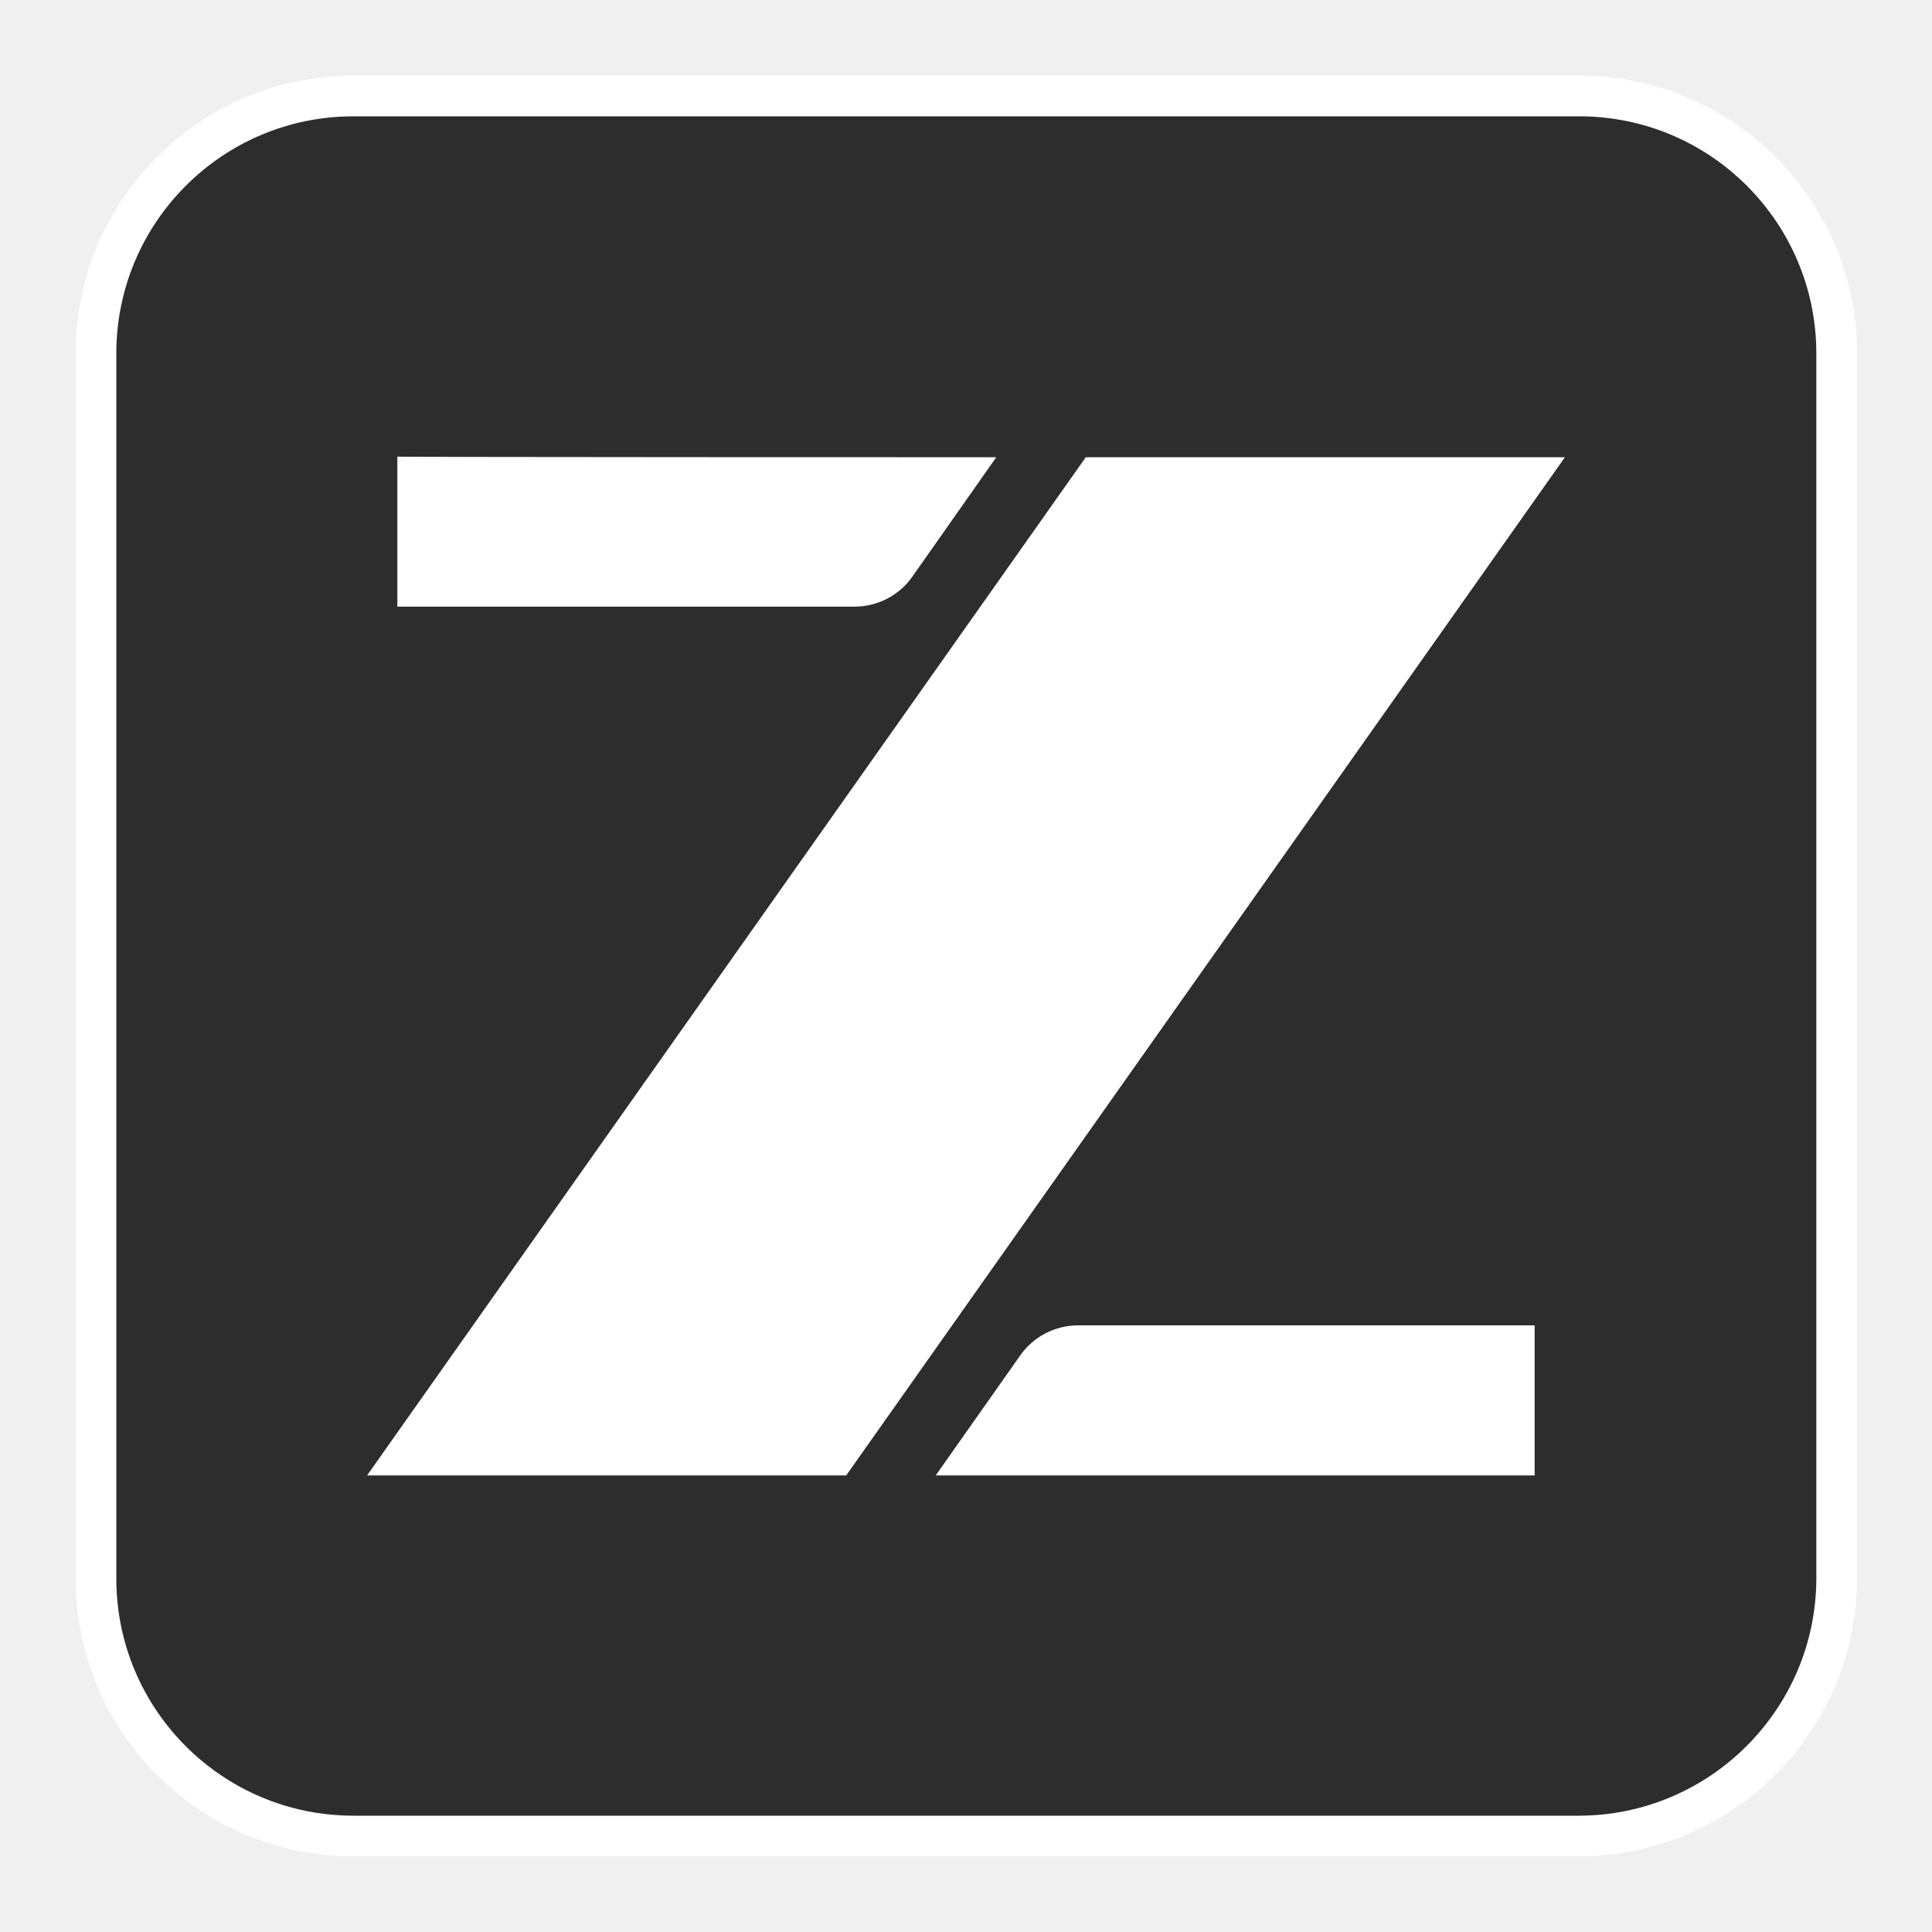
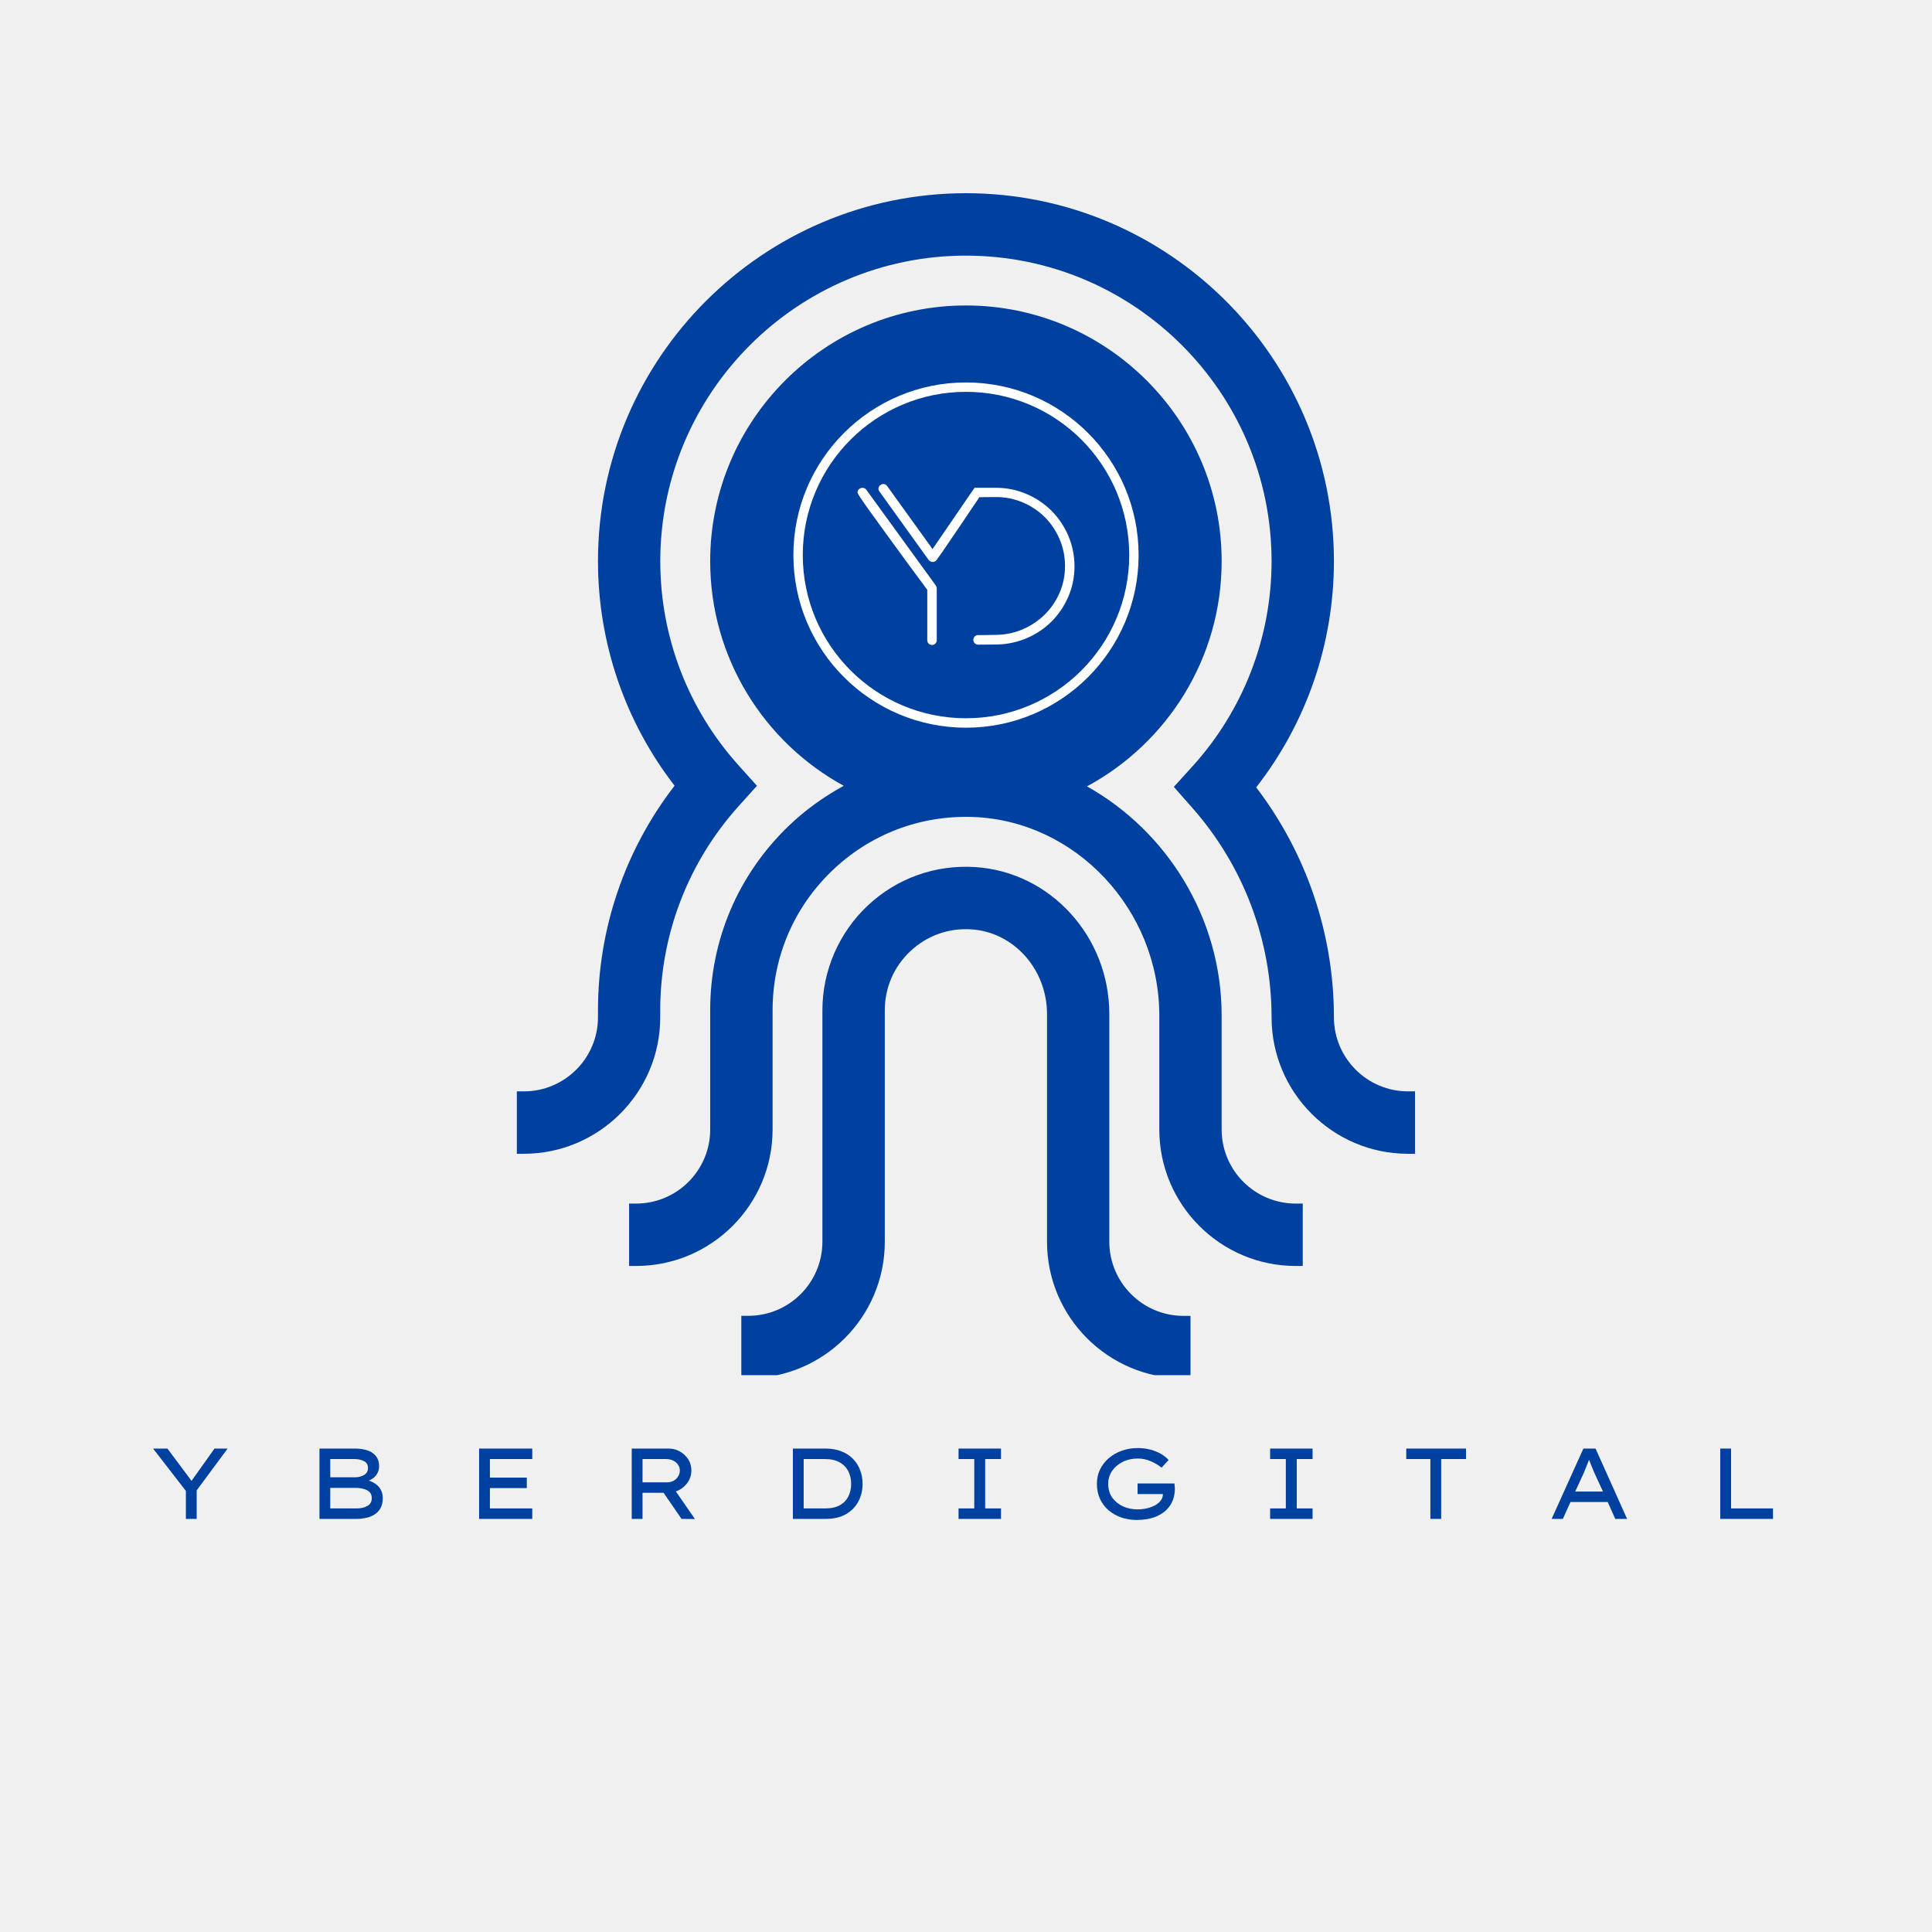
- <svg xmlns="http://www.w3.org/2000/svg" version="1.1" x="0px" y="0px" viewBox="0 0 30 30" style="enable-background:new 0 0 30 30;" xml:space="preserve">
+ <svg xmlns="http://www.w3.org/2000/svg" width="384" zoomAndPan="magnify" viewBox="0 0 288 288" height="384" preserveAspectRatio="xMidYMid meet" version="1.0">
  <defs>
-     <style type="text/css">
-     .st194{fill:#2D2D2D;stroke:#FFFFFF;stroke-width:0.632;stroke-miterlimit:10;}
-     .st23{fill:#FFFFFF;}
- 
-     .z-breathe {
-       animation: breathe 2.5s ease-in-out infinite;
-     }
- 
-     @keyframes breathe {
-       0%, 100% { opacity: 0.7; }
-       50% { opacity: 1; }
-     }
-   </style>
+     <g />
+     <clipPath id="4bfdbefe97">
+       <path d="M 56.047 0.801 L 190 0.801 L 190 176.992 L 56.047 176.992 Z M 56.047 0.801 " clip-rule="nonzero" />
+     </clipPath>
+     <clipPath id="8ada2fd88a">
+       <path d="M 90.715 24.562 L 155.285 24.562 L 155.285 89.137 L 90.715 89.137 Z M 90.715 24.562 " clip-rule="nonzero" />
+     </clipPath>
+     <clipPath id="76c2070358">
+       <path d="M 123 24.562 C 105.168 24.562 90.715 39.02 90.715 56.852 C 90.715 74.68 105.168 89.137 123 89.137 C 140.832 89.137 155.285 74.68 155.285 56.852 C 155.285 39.02 140.832 24.562 123 24.562 Z M 123 24.562 " clip-rule="nonzero" />
+     </clipPath>
+     <clipPath id="5b3aec55ac">
+       <path d="M 0.715 0.562 L 65.285 0.562 L 65.285 65.137 L 0.715 65.137 Z M 0.715 0.562 " clip-rule="nonzero" />
+     </clipPath>
+     <clipPath id="39e7caa224">
+       <path d="M 33 0.562 C 15.168 0.562 0.715 15.02 0.715 32.852 C 0.715 50.68 15.168 65.137 33 65.137 C 50.832 65.137 65.285 50.68 65.285 32.852 C 65.285 15.02 50.832 0.562 33 0.562 Z M 33 0.562 " clip-rule="nonzero" />
+     </clipPath>
+     <clipPath id="54cb717cd1">
+       <rect x="0" width="66" y="0" height="66" />
+     </clipPath>
+     <clipPath id="6556e9f189">
+       <path d="M 97.27 29.012 L 148.809 29.012 L 148.809 80.551 L 97.27 80.551 Z M 97.27 29.012 " clip-rule="nonzero" />
+     </clipPath>
+     <clipPath id="2b379b2422">
+       <path d="M 0.84 183 L 256.68 183 L 256.68 202.398 L 0.84 202.398 Z M 0.84 183 " clip-rule="nonzero" />
+     </clipPath>
+     <clipPath id="a286be23e8">
+       <rect x="0" width="257" y="0" height="20" />
+     </clipPath>
+     <clipPath id="efea973428">
+       <rect x="0" width="257" y="0" height="203" />
+     </clipPath>
  </defs>
-   <g>
-     <path class="st194" d="M24.51,28.51H5.49c-2.21,0-4-1.79-4-4V5.49c0-2.21,1.79-4,4-4h19.03c2.21,0,4,1.79,4,4v19.03     C28.51,26.72,26.72,28.51,24.51,28.51z" />
-     <g class="z-breathe">
-       <path class="st23" d="M15.47,7.1l-1.3,1.85c-0.2,0.29-0.54,0.47-0.9,0.47h-7.1V7.09C6.16,7.1,15.47,7.1,15.47,7.1z" />
-       <polygon class="st23" points="24.3,7.1 13.14,22.91 5.7,22.91 16.86,7.1" />
-       <path class="st23" d="M14.53,22.91l1.31-1.86c0.2-0.29,0.54-0.47,0.9-0.47h7.09v2.33H14.53z" />
+   <g transform="matrix(1, 0, 0, 1, 21, 28)">
+     <g clip-path="url(#efea973428)">
+       <g clip-path="url(#4bfdbefe97)">
+         <path fill="#0041a0" d="M 144.375 55.656 C 144.375 43.863 134.781 34.27 122.988 34.27 C 111.191 34.27 101.602 43.863 101.602 55.656 C 101.602 67.453 111.191 77.043 122.988 77.043 C 134.781 77.043 144.375 67.453 144.375 55.656 Z M 110.902 55.656 C 110.902 48.996 116.328 43.574 122.988 43.574 C 129.648 43.574 135.07 48.996 135.07 55.656 C 135.07 62.316 129.648 67.742 122.988 67.742 C 116.328 67.742 110.902 62.328 110.902 55.656 Z M 155.422 168.156 L 156.465 168.156 L 156.465 177.461 L 155.422 177.461 C 144.207 177.461 135.078 168.332 135.078 157.117 L 135.078 123.176 C 135.078 116.496 130.129 110.949 123.805 110.539 C 120.418 110.309 117.188 111.469 114.723 113.777 C 112.254 116.086 110.895 119.219 110.895 122.598 L 110.895 157.109 C 110.895 168.324 101.77 177.453 90.555 177.453 L 89.508 177.453 L 89.508 168.148 L 90.555 168.148 C 96.645 168.148 101.594 163.191 101.594 157.109 L 101.594 122.598 C 101.594 116.707 104.059 111.02 108.352 106.992 C 112.711 102.902 118.414 100.875 124.391 101.254 C 135.59 101.984 144.363 111.609 144.363 123.168 L 144.363 157.109 C 144.375 163.207 149.332 168.156 155.422 168.156 Z M 161.109 140.383 L 161.109 123.402 C 161.109 108.809 152.93 95.875 141.031 89.223 C 152.973 82.781 161.109 70.152 161.109 55.656 C 161.109 34.641 144.004 17.535 122.988 17.535 C 101.969 17.535 84.867 34.641 84.867 55.656 C 84.867 70.082 92.922 82.668 104.777 89.137 C 101.812 90.758 99.023 92.75 96.52 95.164 C 89.008 102.414 84.867 112.152 84.867 122.598 L 84.867 140.375 C 84.867 146.465 79.918 151.414 73.828 151.414 L 72.781 151.414 L 72.781 160.715 L 73.828 160.715 C 85.043 160.715 94.168 151.59 94.168 140.375 L 94.168 122.598 C 94.168 114.707 97.301 107.336 102.98 101.852 C 108.656 96.375 116.141 93.504 124.051 93.785 C 139.363 94.332 151.816 107.617 151.816 123.395 L 151.816 140.375 C 151.816 151.59 160.941 160.715 172.156 160.715 L 173.199 160.715 L 173.199 151.414 L 172.156 151.414 C 166.066 151.422 161.109 146.465 161.109 140.383 Z M 94.168 55.656 C 94.168 39.766 107.094 26.84 122.988 26.84 C 138.879 26.84 151.805 39.766 151.805 55.656 C 151.805 71.551 138.887 84.484 122.988 84.484 C 107.086 84.484 94.168 71.551 94.168 55.656 Z M 189.934 134.688 L 189.934 143.992 L 188.891 143.992 C 177.676 143.992 168.551 134.863 168.551 123.648 C 168.551 112.145 164.355 101.051 156.73 92.418 L 153.98 89.301 L 156.773 86.223 C 164.363 77.84 168.551 66.984 168.551 55.664 C 168.551 30.543 148.113 10.105 122.988 10.105 C 97.863 10.105 77.426 30.543 77.426 55.664 C 77.426 66.898 81.551 77.684 89.043 86.027 L 91.836 89.137 L 89.043 92.242 C 81.551 100.598 77.418 111.383 77.418 122.605 L 77.418 123.648 C 77.418 134.863 68.289 143.992 57.074 143.992 L 56.047 143.992 L 56.047 134.688 L 57.094 134.688 C 63.184 134.688 68.141 129.73 68.141 123.641 L 68.141 122.598 C 68.141 110.426 72.168 98.684 79.559 89.125 C 72.168 79.57 68.141 67.828 68.141 55.656 C 68.133 25.406 92.746 0.801 122.988 0.801 C 153.234 0.801 177.844 25.406 177.844 55.656 C 177.844 67.941 173.754 79.762 166.258 89.371 C 173.754 99.191 177.844 111.215 177.844 123.641 C 177.844 129.73 182.801 134.688 188.891 134.688 Z M 189.934 134.688 " fill-opacity="1" fill-rule="nonzero" />
+       </g>
+       <g clip-path="url(#8ada2fd88a)">
+         <g clip-path="url(#76c2070358)">
+           <g transform="matrix(1, 0, 0, 1, 90, 24)">
+             <g clip-path="url(#54cb717cd1)">
+               <g clip-path="url(#5b3aec55ac)">
+                 <g clip-path="url(#39e7caa224)">
+                   <path fill="#0041a0" d="M 0.715 0.562 L 65.285 0.562 L 65.285 65.137 L 0.715 65.137 Z M 0.715 0.562 " fill-opacity="1" fill-rule="nonzero" />
+                 </g>
+               </g>
+             </g>
+           </g>
+         </g>
+       </g>
+       <g clip-path="url(#6556e9f189)">
+         <path fill="#ffffff" d="M 108.121 44.98 C 107.859 44.668 107.43 44.633 107.094 44.879 C 106.875 45.039 106.832 45.238 106.832 45.379 C 106.832 45.48 106.832 45.574 107.574 46.656 C 108.043 47.34 108.648 48.188 109.371 49.18 L 111.734 52.445 C 112.578 53.617 113.398 54.738 114.168 55.781 C 114.941 56.832 115.617 57.742 116.191 58.52 C 116.707 59.215 117.051 59.684 117.227 59.922 L 117.227 67.453 C 117.227 67.641 117.301 67.809 117.438 67.941 C 117.578 68.078 117.746 68.145 117.934 68.145 C 118.117 68.145 118.289 68.078 118.426 67.941 C 118.566 67.809 118.641 67.641 118.641 67.453 L 118.641 59.691 C 118.641 59.566 118.594 59.438 118.5 59.281 Z M 138.246 51.855 C 137.637 50.438 136.793 49.188 135.746 48.141 C 134.695 47.09 133.441 46.25 132.031 45.641 C 130.613 45.027 129.082 44.715 127.492 44.715 L 124.27 44.715 L 118.012 53.848 L 111.215 44.414 C 111.031 44.191 110.832 44.148 110.699 44.148 C 110.52 44.148 110.355 44.211 110.203 44.336 C 110.039 44.469 109.949 44.656 109.949 44.867 C 109.949 45.023 110 45.156 110.094 45.262 L 117.406 55.438 C 117.574 55.652 117.793 55.77 118.047 55.77 C 118.301 55.77 118.512 55.656 118.633 55.453 C 118.75 55.293 118.996 54.961 119.359 54.441 C 119.73 53.918 124.539 46.828 124.832 46.359 C 124.891 46.266 124.941 46.191 124.984 46.117 C 125.266 46.117 125.551 46.113 125.828 46.105 C 126.375 46.098 126.934 46.094 127.48 46.094 C 128.891 46.094 130.234 46.367 131.488 46.906 C 132.742 47.441 133.836 48.18 134.758 49.098 C 135.672 50.016 136.406 51.117 136.949 52.371 C 137.488 53.625 137.762 54.973 137.762 56.383 C 137.762 57.789 137.488 59.129 136.953 60.359 C 136.418 61.598 135.676 62.684 134.746 63.602 C 133.82 64.523 132.719 65.258 131.48 65.801 C 130.238 66.34 128.895 66.621 127.48 66.637 C 126.941 66.656 126.387 66.668 125.832 66.668 L 124.809 66.668 C 124.414 66.668 124.094 66.988 124.094 67.383 C 124.094 67.574 124.168 67.758 124.305 67.891 C 124.438 68.023 124.617 68.098 124.809 68.098 C 124.809 68.098 124.812 68.098 124.812 68.098 L 127.496 68.078 C 129.086 68.059 130.613 67.742 132.031 67.141 C 133.445 66.539 134.699 65.703 135.75 64.652 C 136.797 63.602 137.641 62.359 138.25 60.949 C 138.863 59.543 139.172 58.008 139.172 56.395 C 139.168 54.805 138.855 53.277 138.246 51.855 Z M 123 29.012 C 108.789 29.012 97.27 40.531 97.27 54.742 C 97.27 68.953 108.789 80.477 123 80.477 C 137.211 80.477 148.73 68.953 148.73 54.742 C 148.73 40.531 137.211 29.012 123 29.012 Z M 123 79.07 C 109.562 79.07 98.668 68.176 98.668 54.738 C 98.668 41.301 109.562 30.41 123 30.41 C 136.438 30.41 147.332 41.305 147.332 54.742 C 147.332 68.18 136.438 79.07 123 79.07 Z M 123 79.07 " fill-opacity="1" fill-rule="nonzero" />
+       </g>
+       <g clip-path="url(#2b379b2422)">
+         <g transform="matrix(1, 0, 0, 1, 0, 183)">
+           <g clip-path="url(#a286be23e8)">
+             <g fill="#0041a0" fill-opacity="1">
+               <g transform="translate(0.990377, 15.42073)">
+                 <g>
+                   <path d="M 11.938 -10.484 L 7.328 -4.25 L 7.328 0 L 5.719 0 L 5.719 -4.172 L 0.828 -10.484 L 2.969 -10.484 L 6.562 -5.672 L 9.984 -10.484 Z M 11.938 -10.484 " />
+                 </g>
+               </g>
+             </g>
+             <g fill="#0041a0" fill-opacity="1">
+               <g transform="translate(24.3402, 15.42073)">
+                 <g>
+                   <path d="M 7.5 -10.484 C 8.719 -10.484 9.633 -10.254 10.25 -9.797 C 10.863 -9.348 11.172 -8.695 11.172 -7.844 C 11.172 -7.375 11.039 -6.953 10.781 -6.578 C 10.52 -6.203 10.141 -5.914 9.641 -5.719 C 10.004 -5.594 10.344 -5.422 10.656 -5.203 C 10.977 -4.984 11.234 -4.695 11.422 -4.344 C 11.617 -4 11.719 -3.578 11.719 -3.078 C 11.719 -2.473 11.598 -1.969 11.359 -1.562 C 11.129 -1.164 10.82 -0.852 10.438 -0.625 C 10.062 -0.395 9.645 -0.234 9.188 -0.141 C 8.727 -0.047 8.27 0 7.812 0 L 2.281 0 L 2.281 -10.484 Z M 7.484 -8.922 L 3.891 -8.922 L 3.891 -6.203 L 7.656 -6.203 C 8.145 -6.211 8.578 -6.332 8.953 -6.562 C 9.328 -6.801 9.516 -7.141 9.516 -7.578 C 9.516 -8.066 9.316 -8.41 8.922 -8.609 C 8.535 -8.816 8.055 -8.922 7.484 -8.922 Z M 7.734 -4.625 L 3.891 -4.625 L 3.891 -1.562 L 7.812 -1.562 C 8.469 -1.562 9.008 -1.688 9.438 -1.938 C 9.863 -2.188 10.078 -2.578 10.078 -3.109 C 10.078 -3.504 9.957 -3.812 9.719 -4.031 C 9.477 -4.25 9.176 -4.398 8.812 -4.484 C 8.457 -4.578 8.098 -4.625 7.734 -4.625 Z M 7.734 -4.625 " />
+                 </g>
+               </g>
+             </g>
+             <g fill="#0041a0" fill-opacity="1">
+               <g transform="translate(48.13906, 15.42073)">
+                 <g>
+                   <path d="M 2.281 -10.484 L 10.203 -10.484 L 10.203 -8.922 L 3.891 -8.922 L 3.891 -6.156 L 9.391 -6.156 L 9.391 -4.594 L 3.891 -4.594 L 3.891 -1.562 L 10.203 -1.562 L 10.203 0 L 2.281 0 Z M 2.281 -10.484 " />
+                 </g>
+               </g>
+             </g>
+             <g fill="#0041a0" fill-opacity="1">
+               <g transform="translate(70.89016, 15.42073)">
+                 <g>
+                   <path d="M 11.172 -7.219 C 11.172 -6.508 10.953 -5.867 10.516 -5.297 C 10.078 -4.734 9.523 -4.332 8.859 -4.094 L 11.703 0.016 L 9.703 0 L 7.031 -3.891 L 3.891 -3.891 L 3.891 0 L 2.281 0 L 2.281 -10.484 L 7.797 -10.484 C 8.391 -10.484 8.938 -10.344 9.438 -10.062 C 9.945 -9.781 10.363 -9.395 10.688 -8.906 C 11.008 -8.414 11.172 -7.852 11.172 -7.219 Z M 7.406 -8.922 L 3.891 -8.922 L 3.891 -5.453 L 7.562 -5.453 C 7.914 -5.453 8.238 -5.531 8.531 -5.688 C 8.82 -5.852 9.047 -6.07 9.203 -6.344 C 9.367 -6.613 9.453 -6.906 9.453 -7.219 C 9.453 -7.539 9.359 -7.832 9.172 -8.094 C 8.992 -8.352 8.75 -8.555 8.438 -8.703 C 8.125 -8.848 7.781 -8.922 7.406 -8.922 Z M 7.406 -8.922 " />
+                 </g>
+               </g>
+             </g>
+             <g fill="#0041a0" fill-opacity="1">
+               <g transform="translate(94.91352, 15.42073)">
+                 <g>
+                   <path d="M 7.141 -10.484 C 8.047 -10.484 8.844 -10.344 9.531 -10.062 C 10.227 -9.789 10.805 -9.41 11.266 -8.922 C 11.734 -8.441 12.082 -7.883 12.312 -7.25 C 12.551 -6.613 12.672 -5.941 12.672 -5.234 C 12.672 -4.273 12.461 -3.398 12.047 -2.609 C 11.629 -1.816 11.008 -1.18 10.188 -0.703 C 9.375 -0.234 8.359 0 7.141 0 L 2.281 0 L 2.281 -10.484 Z M 7.062 -1.562 C 7.977 -1.562 8.723 -1.723 9.297 -2.047 C 9.867 -2.379 10.289 -2.82 10.562 -3.375 C 10.832 -3.938 10.969 -4.555 10.969 -5.234 C 10.969 -5.898 10.832 -6.508 10.562 -7.062 C 10.289 -7.625 9.867 -8.07 9.297 -8.406 C 8.723 -8.75 7.977 -8.922 7.062 -8.922 L 3.891 -8.922 L 3.891 -1.562 Z M 7.062 -1.562 " />
+                 </g>
+               </g>
+             </g>
+             <g fill="#0041a0" fill-opacity="1">
+               <g transform="translate(119.6703, 15.42073)">
+                 <g>
+                   <path d="M 8.547 0 L 2.219 0 L 2.219 -1.562 L 4.562 -1.562 L 4.562 -8.922 L 2.219 -8.922 L 2.219 -10.484 L 8.547 -10.484 L 8.547 -8.922 L 6.188 -8.922 L 6.188 -1.562 L 8.547 -1.562 Z M 8.547 0 " />
+                 </g>
+               </g>
+             </g>
+             <g fill="#0041a0" fill-opacity="1">
+               <g transform="translate(141.0294, 15.42073)">
+                 <g>
+                   <path d="M 7.578 -10.562 C 8.273 -10.562 8.922 -10.477 9.516 -10.312 C 10.117 -10.145 10.645 -9.926 11.094 -9.656 C 11.539 -9.383 11.898 -9.094 12.172 -8.781 L 11.125 -7.641 C 10.633 -8.035 10.086 -8.359 9.484 -8.609 C 8.891 -8.867 8.254 -9 7.578 -9 C 6.742 -9 5.992 -8.832 5.328 -8.5 C 4.672 -8.176 4.145 -7.727 3.75 -7.156 C 3.363 -6.594 3.172 -5.953 3.172 -5.234 C 3.172 -4.41 3.375 -3.719 3.781 -3.156 C 4.195 -2.594 4.734 -2.16 5.391 -1.859 C 6.055 -1.566 6.77 -1.422 7.531 -1.422 C 8.227 -1.422 8.863 -1.52 9.438 -1.719 C 10.02 -1.914 10.477 -2.18 10.812 -2.516 C 11.156 -2.859 11.328 -3.254 11.328 -3.703 L 7.547 -3.703 L 7.547 -5.281 L 13.047 -5.281 C 13.055 -5.156 13.066 -5.023 13.078 -4.891 C 13.098 -4.766 13.109 -4.641 13.109 -4.516 C 13.109 -3.973 13.023 -3.453 12.859 -2.953 C 12.691 -2.461 12.457 -2.039 12.156 -1.688 C 11.695 -1.113 11.062 -0.66 10.25 -0.328 C 9.438 -0.004 8.492 0.156 7.422 0.156 C 6.617 0.156 5.859 0.035 5.141 -0.203 C 4.43 -0.453 3.801 -0.805 3.25 -1.266 C 2.695 -1.734 2.266 -2.301 1.953 -2.969 C 1.641 -3.645 1.484 -4.398 1.484 -5.234 C 1.484 -5.992 1.633 -6.695 1.938 -7.344 C 2.25 -7.988 2.68 -8.551 3.234 -9.031 C 3.797 -9.52 4.441 -9.895 5.172 -10.156 C 5.91 -10.426 6.711 -10.562 7.578 -10.562 Z M 7.578 -10.562 " />
+                 </g>
+               </g>
+             </g>
+             <g fill="#0041a0" fill-opacity="1">
+               <g transform="translate(166.1155, 15.42073)">
+                 <g>
+                   <path d="M 8.547 0 L 2.219 0 L 2.219 -1.562 L 4.562 -1.562 L 4.562 -8.922 L 2.219 -8.922 L 2.219 -10.484 L 8.547 -10.484 L 8.547 -8.922 L 6.188 -8.922 L 6.188 -1.562 L 8.547 -1.562 Z M 8.547 0 " />
+                 </g>
+               </g>
+             </g>
+             <g fill="#0041a0" fill-opacity="1">
+               <g transform="translate(187.4746, 15.42073)">
+                 <g>
+                   <path d="M 4.75 0 L 4.75 -8.922 L 1.156 -8.922 L 1.156 -10.484 L 10.062 -10.484 L 10.062 -8.922 L 6.359 -8.922 L 6.359 0 Z M 4.75 0 " />
+                 </g>
+               </g>
+             </g>
+             <g fill="#0041a0" fill-opacity="1">
+               <g transform="translate(209.2828, 15.42073)">
+                 <g>
+                   <path d="M 10.5 0 L 9.375 -2.516 L 3.828 -2.516 L 2.688 0 L 1.016 0 L 5.75 -10.484 L 7.562 -10.484 L 12.266 0 Z M 5.797 -6.828 L 4.531 -4.078 L 8.672 -4.078 L 7.375 -6.891 C 7.25 -7.203 7.117 -7.516 6.984 -7.828 C 6.859 -8.141 6.727 -8.469 6.594 -8.812 C 6.457 -8.457 6.32 -8.117 6.188 -7.797 C 6.062 -7.473 5.93 -7.148 5.797 -6.828 Z M 5.797 -6.828 " />
+                 </g>
+               </g>
+             </g>
+             <g fill="#0041a0" fill-opacity="1">
+               <g transform="translate(233.1565, 15.42073)">
+                 <g>
+                   <path d="M 10.141 -1.562 L 10.141 0 L 2.281 0 L 2.281 -10.484 L 3.891 -10.484 L 3.891 -1.562 Z M 10.141 -1.562 " />
+                 </g>
+               </g>
+             </g>
+           </g>
+         </g>
+       </g>
    </g>
  </g>
</svg>
